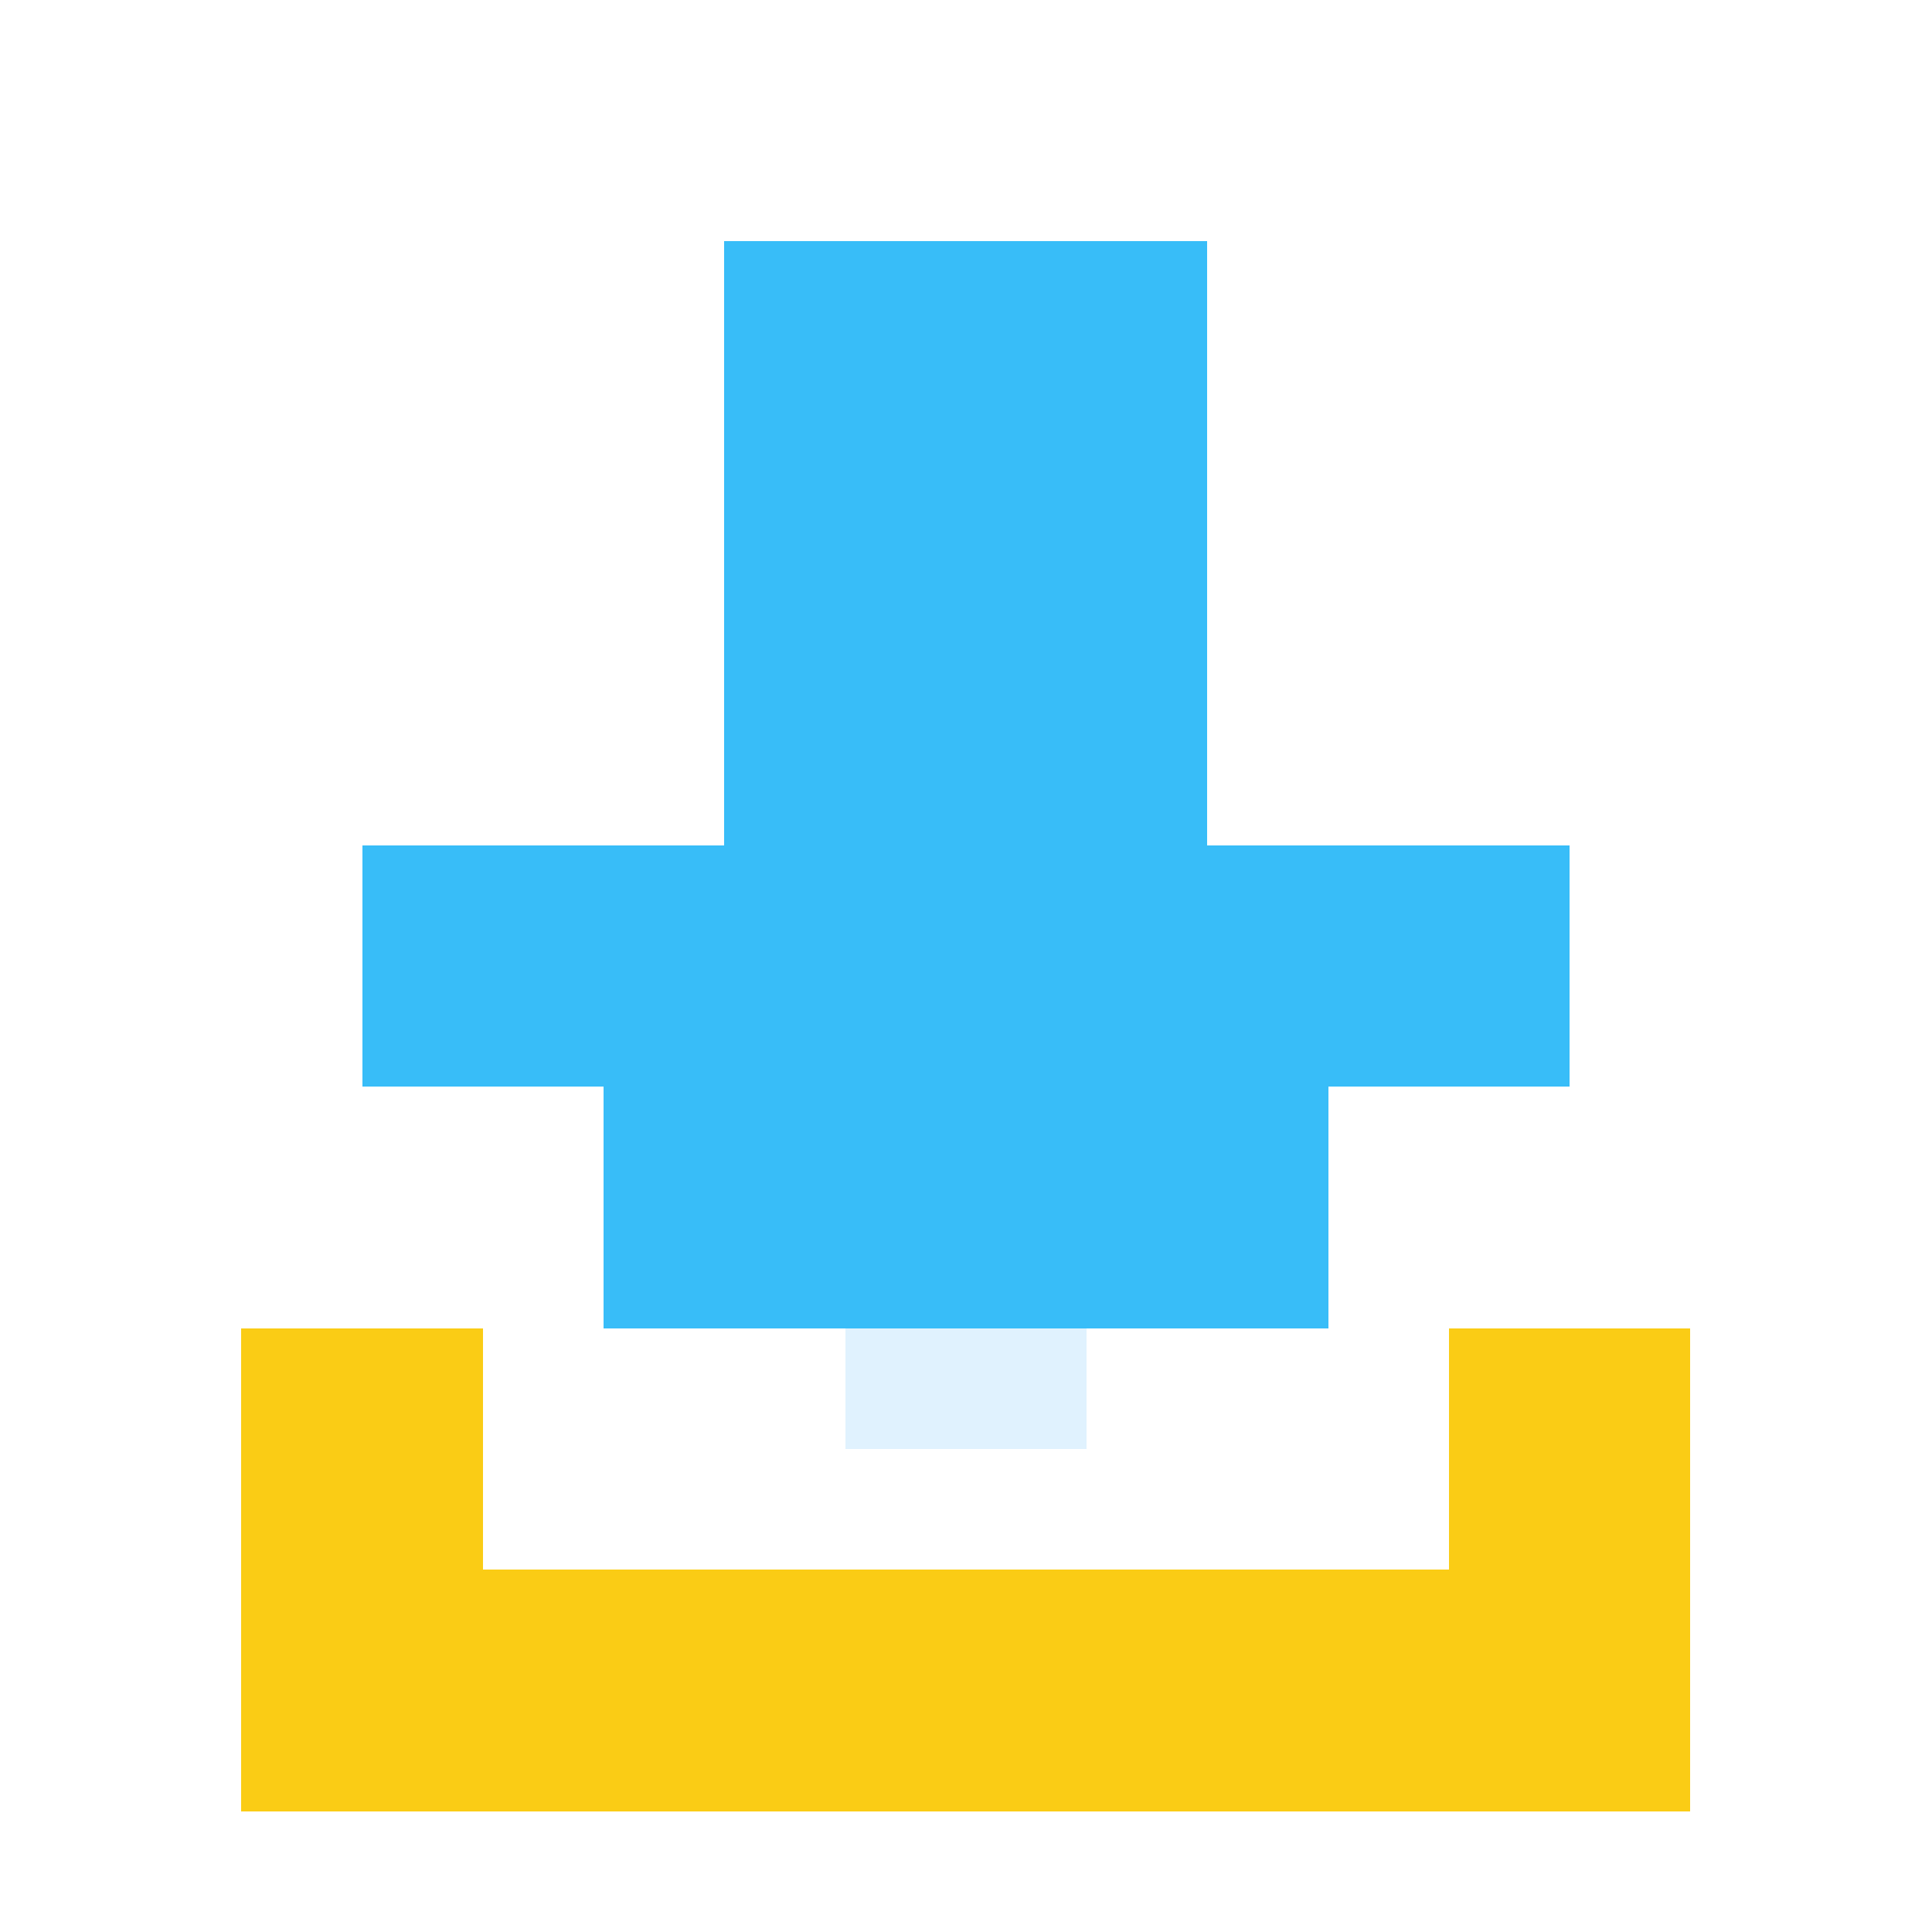
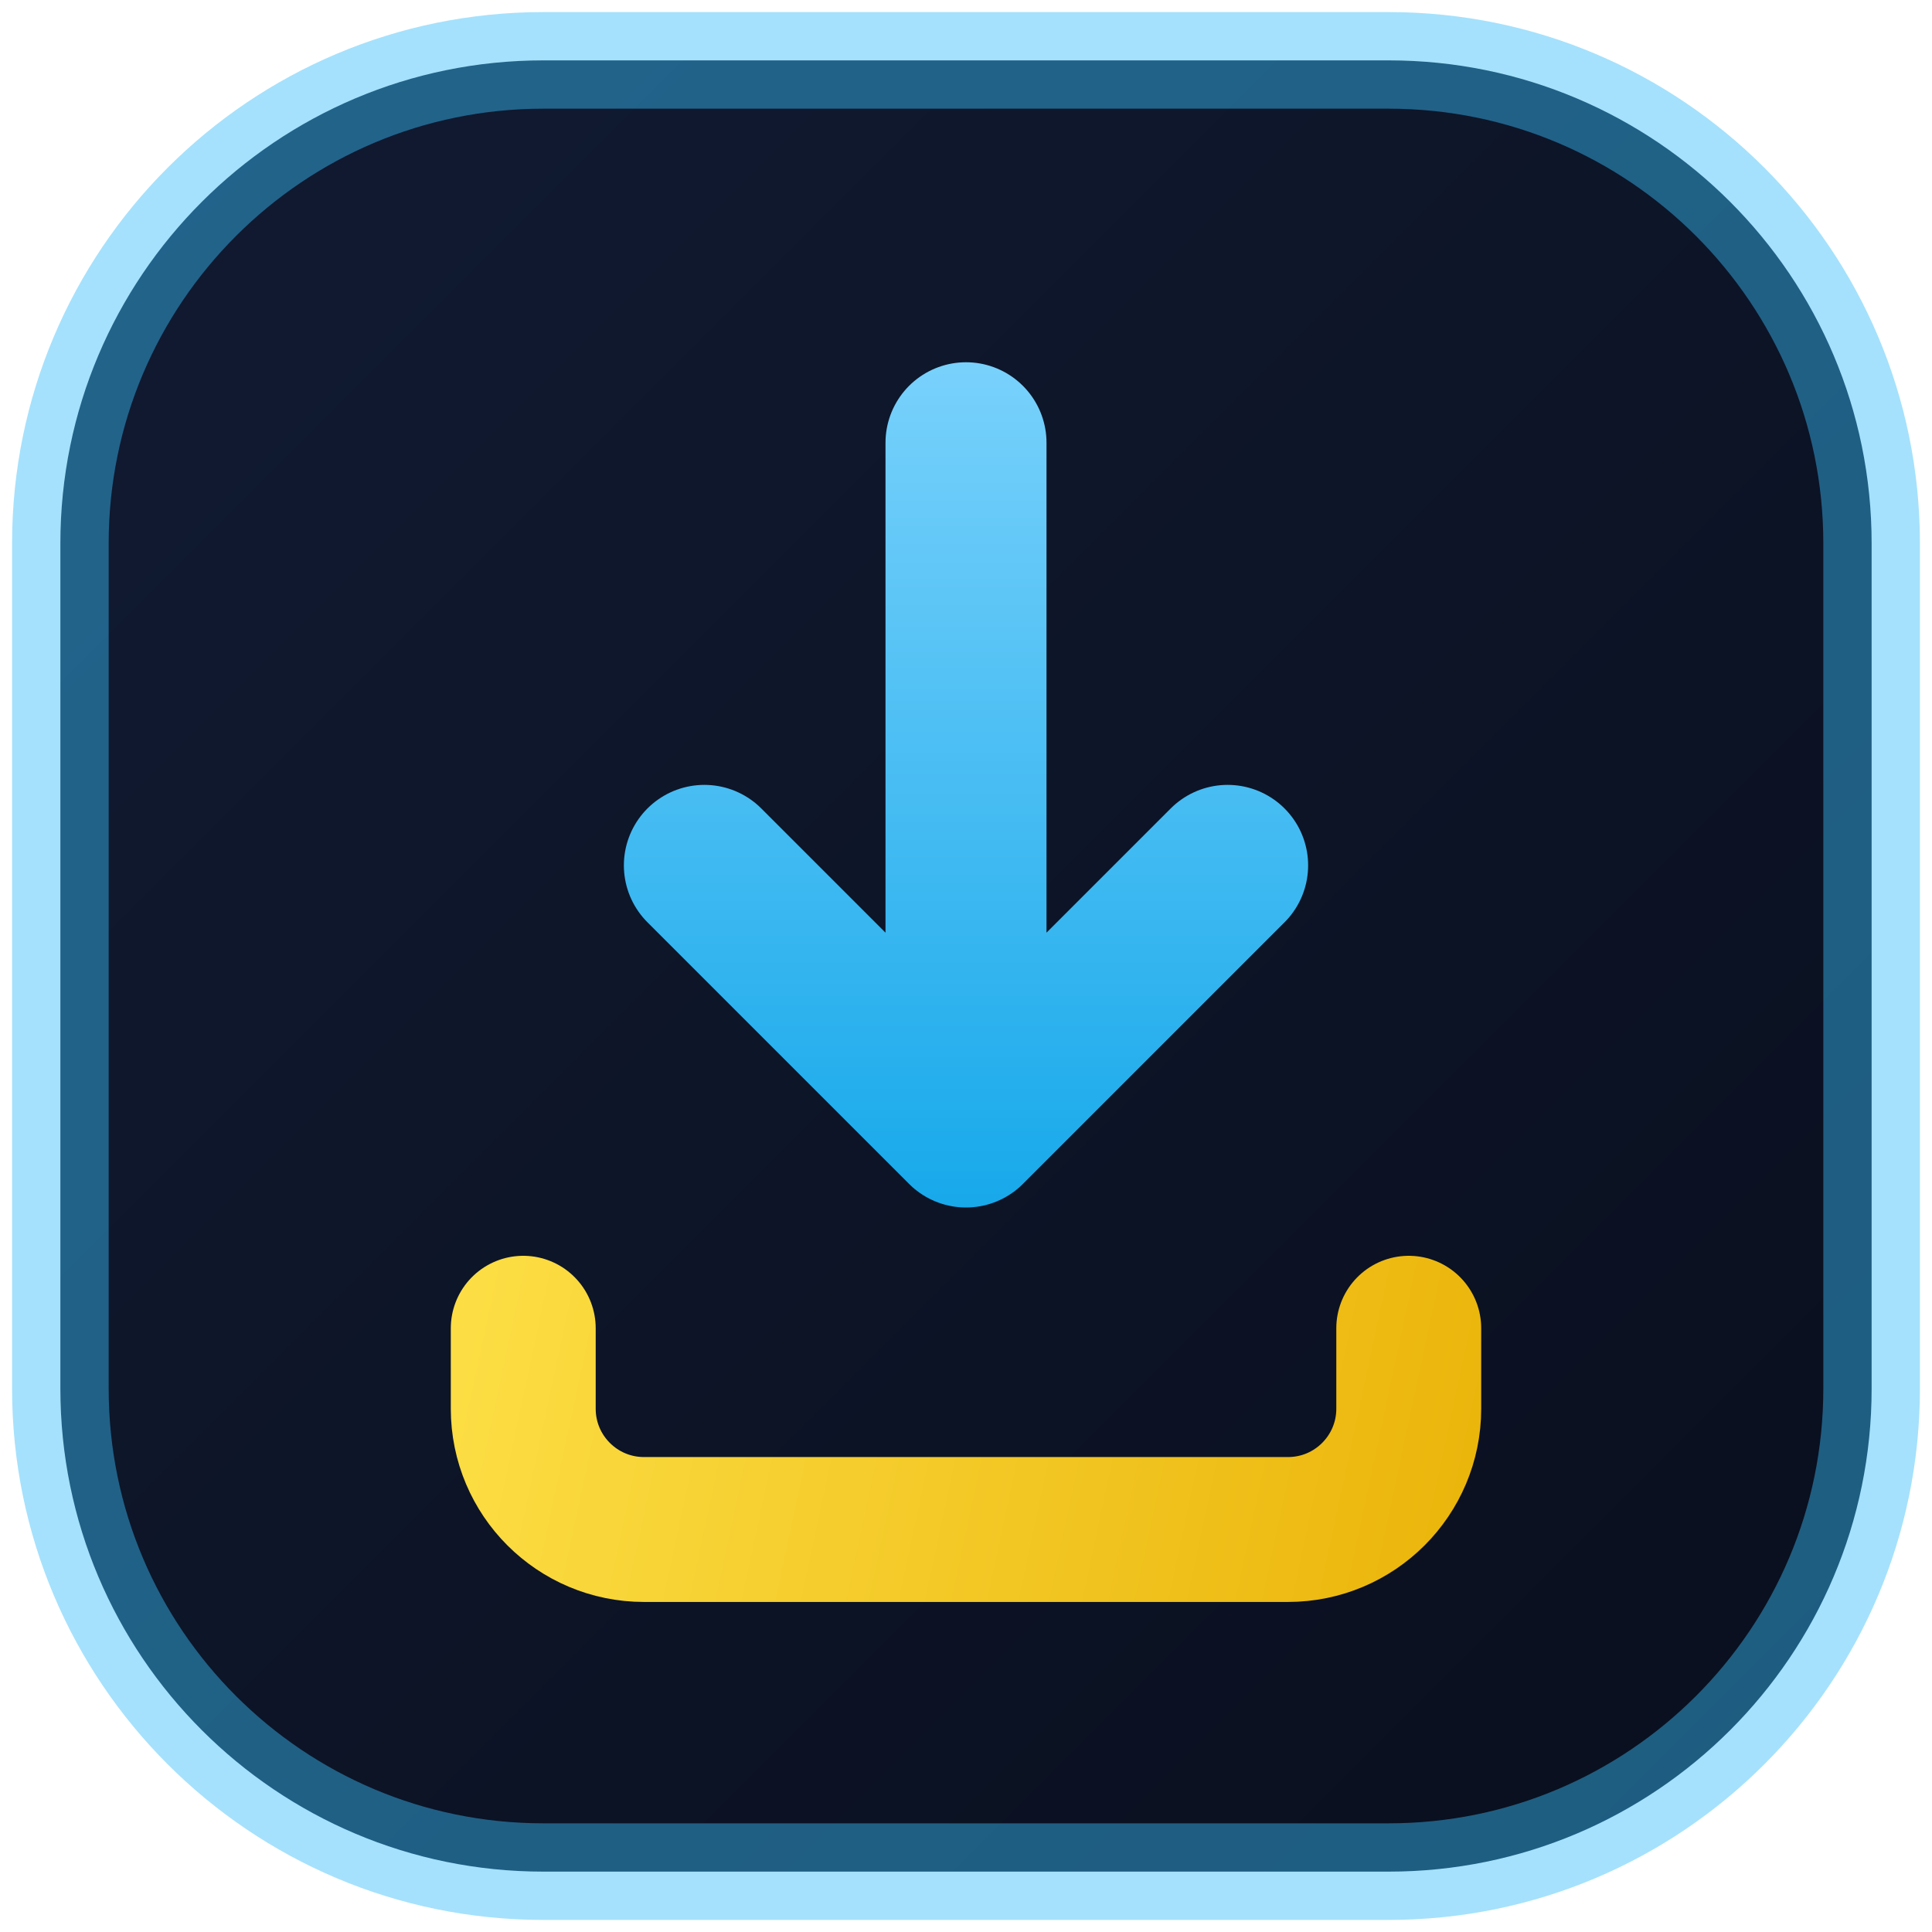
- <svg xmlns="http://www.w3.org/2000/svg" viewBox="0 0 16 16" shape-rendering="crispEdges">
-   <rect x="6" y="2" width="4" height="5" fill="#38bdf8" />
-   <rect x="3" y="7" width="10" height="2" fill="#38bdf8" />
-   <rect x="5" y="9" width="6" height="2" fill="#38bdf8" />
-   <rect x="7" y="11" width="2" height="1" fill="#e0f2fe" />
-   <rect x="2" y="11" width="2" height="4" fill="#facc15" />
-   <rect x="12" y="11" width="2" height="4" fill="#facc15" />
-   <rect x="2" y="13" width="12" height="2" fill="#facc15" />
+ <svg xmlns="http://www.w3.org/2000/svg" viewBox="0 0 24 24" width="24" height="24" fill="none">
+   <defs>
+     <linearGradient id="bg" x1="0" y1="0" x2="24" y2="24" gradientUnits="userSpaceOnUse">
+       <stop offset="0%" stop-color="#111b33" />
+       <stop offset="100%" stop-color="#090e1c" />
+     </linearGradient>
+     <linearGradient id="cy" x1="12" y1="4" x2="12" y2="16" gradientUnits="userSpaceOnUse">
+       <stop offset="0%" stop-color="#7dd3fc" />
+       <stop offset="100%" stop-color="#0ea5e9" />
+     </linearGradient>
+     <linearGradient id="gd" x1="5" y1="16" x2="19" y2="19" gradientUnits="userSpaceOnUse">
+       <stop offset="0%" stop-color="#fde047" />
+       <stop offset="100%" stop-color="#eab308" />
+     </linearGradient>
+   </defs>
+   <rect x="0.75" y="0.75" width="22.5" height="22.5" rx="6" fill="url(#bg)" stroke="#38bdf8" stroke-opacity="0.45" stroke-width="1.2" />
+   <path d="M12 5.5v8.5m0 0-3.25-3.25M12 14l3.25-3.25" stroke="url(#cy)" stroke-width="2" stroke-linecap="round" stroke-linejoin="round" />
+   <path d="M6.5 16.5v1a1.5 1.5 0 0 0 1.5 1.5h8a1.5 1.5 0 0 0 1.5-1.5v-1" stroke="url(#gd)" stroke-width="1.8" stroke-linecap="round" />
</svg>
